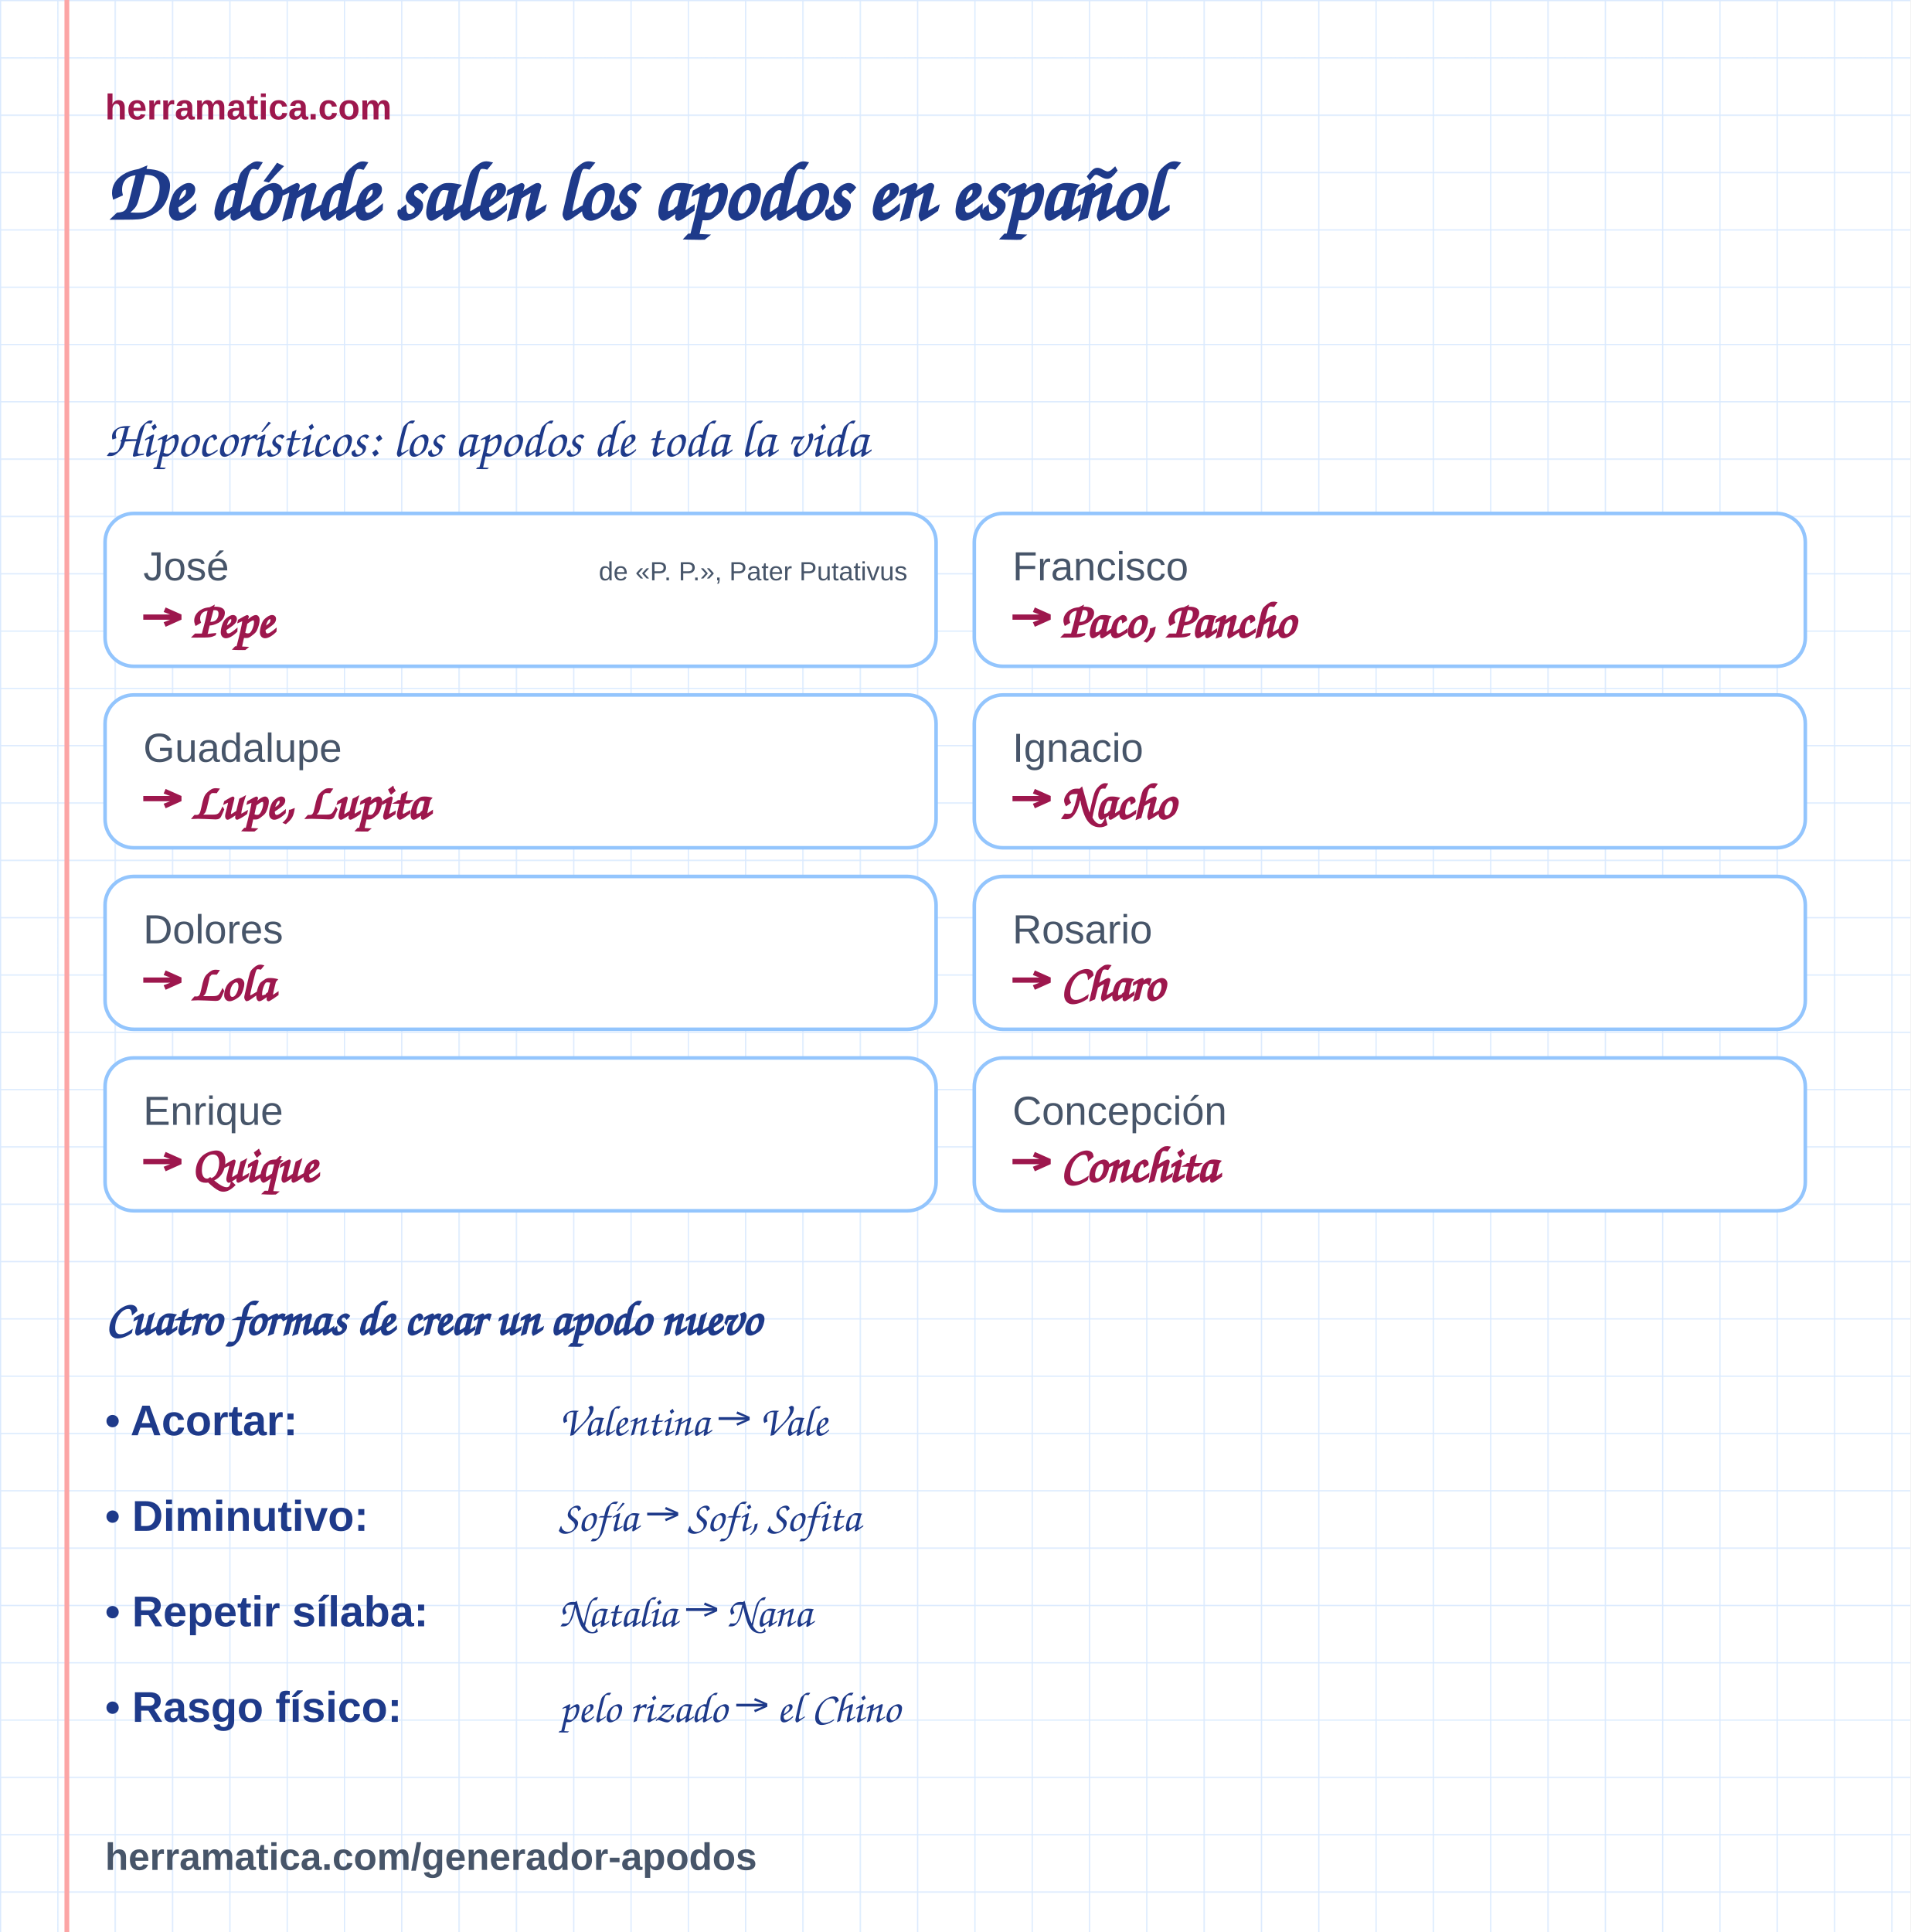
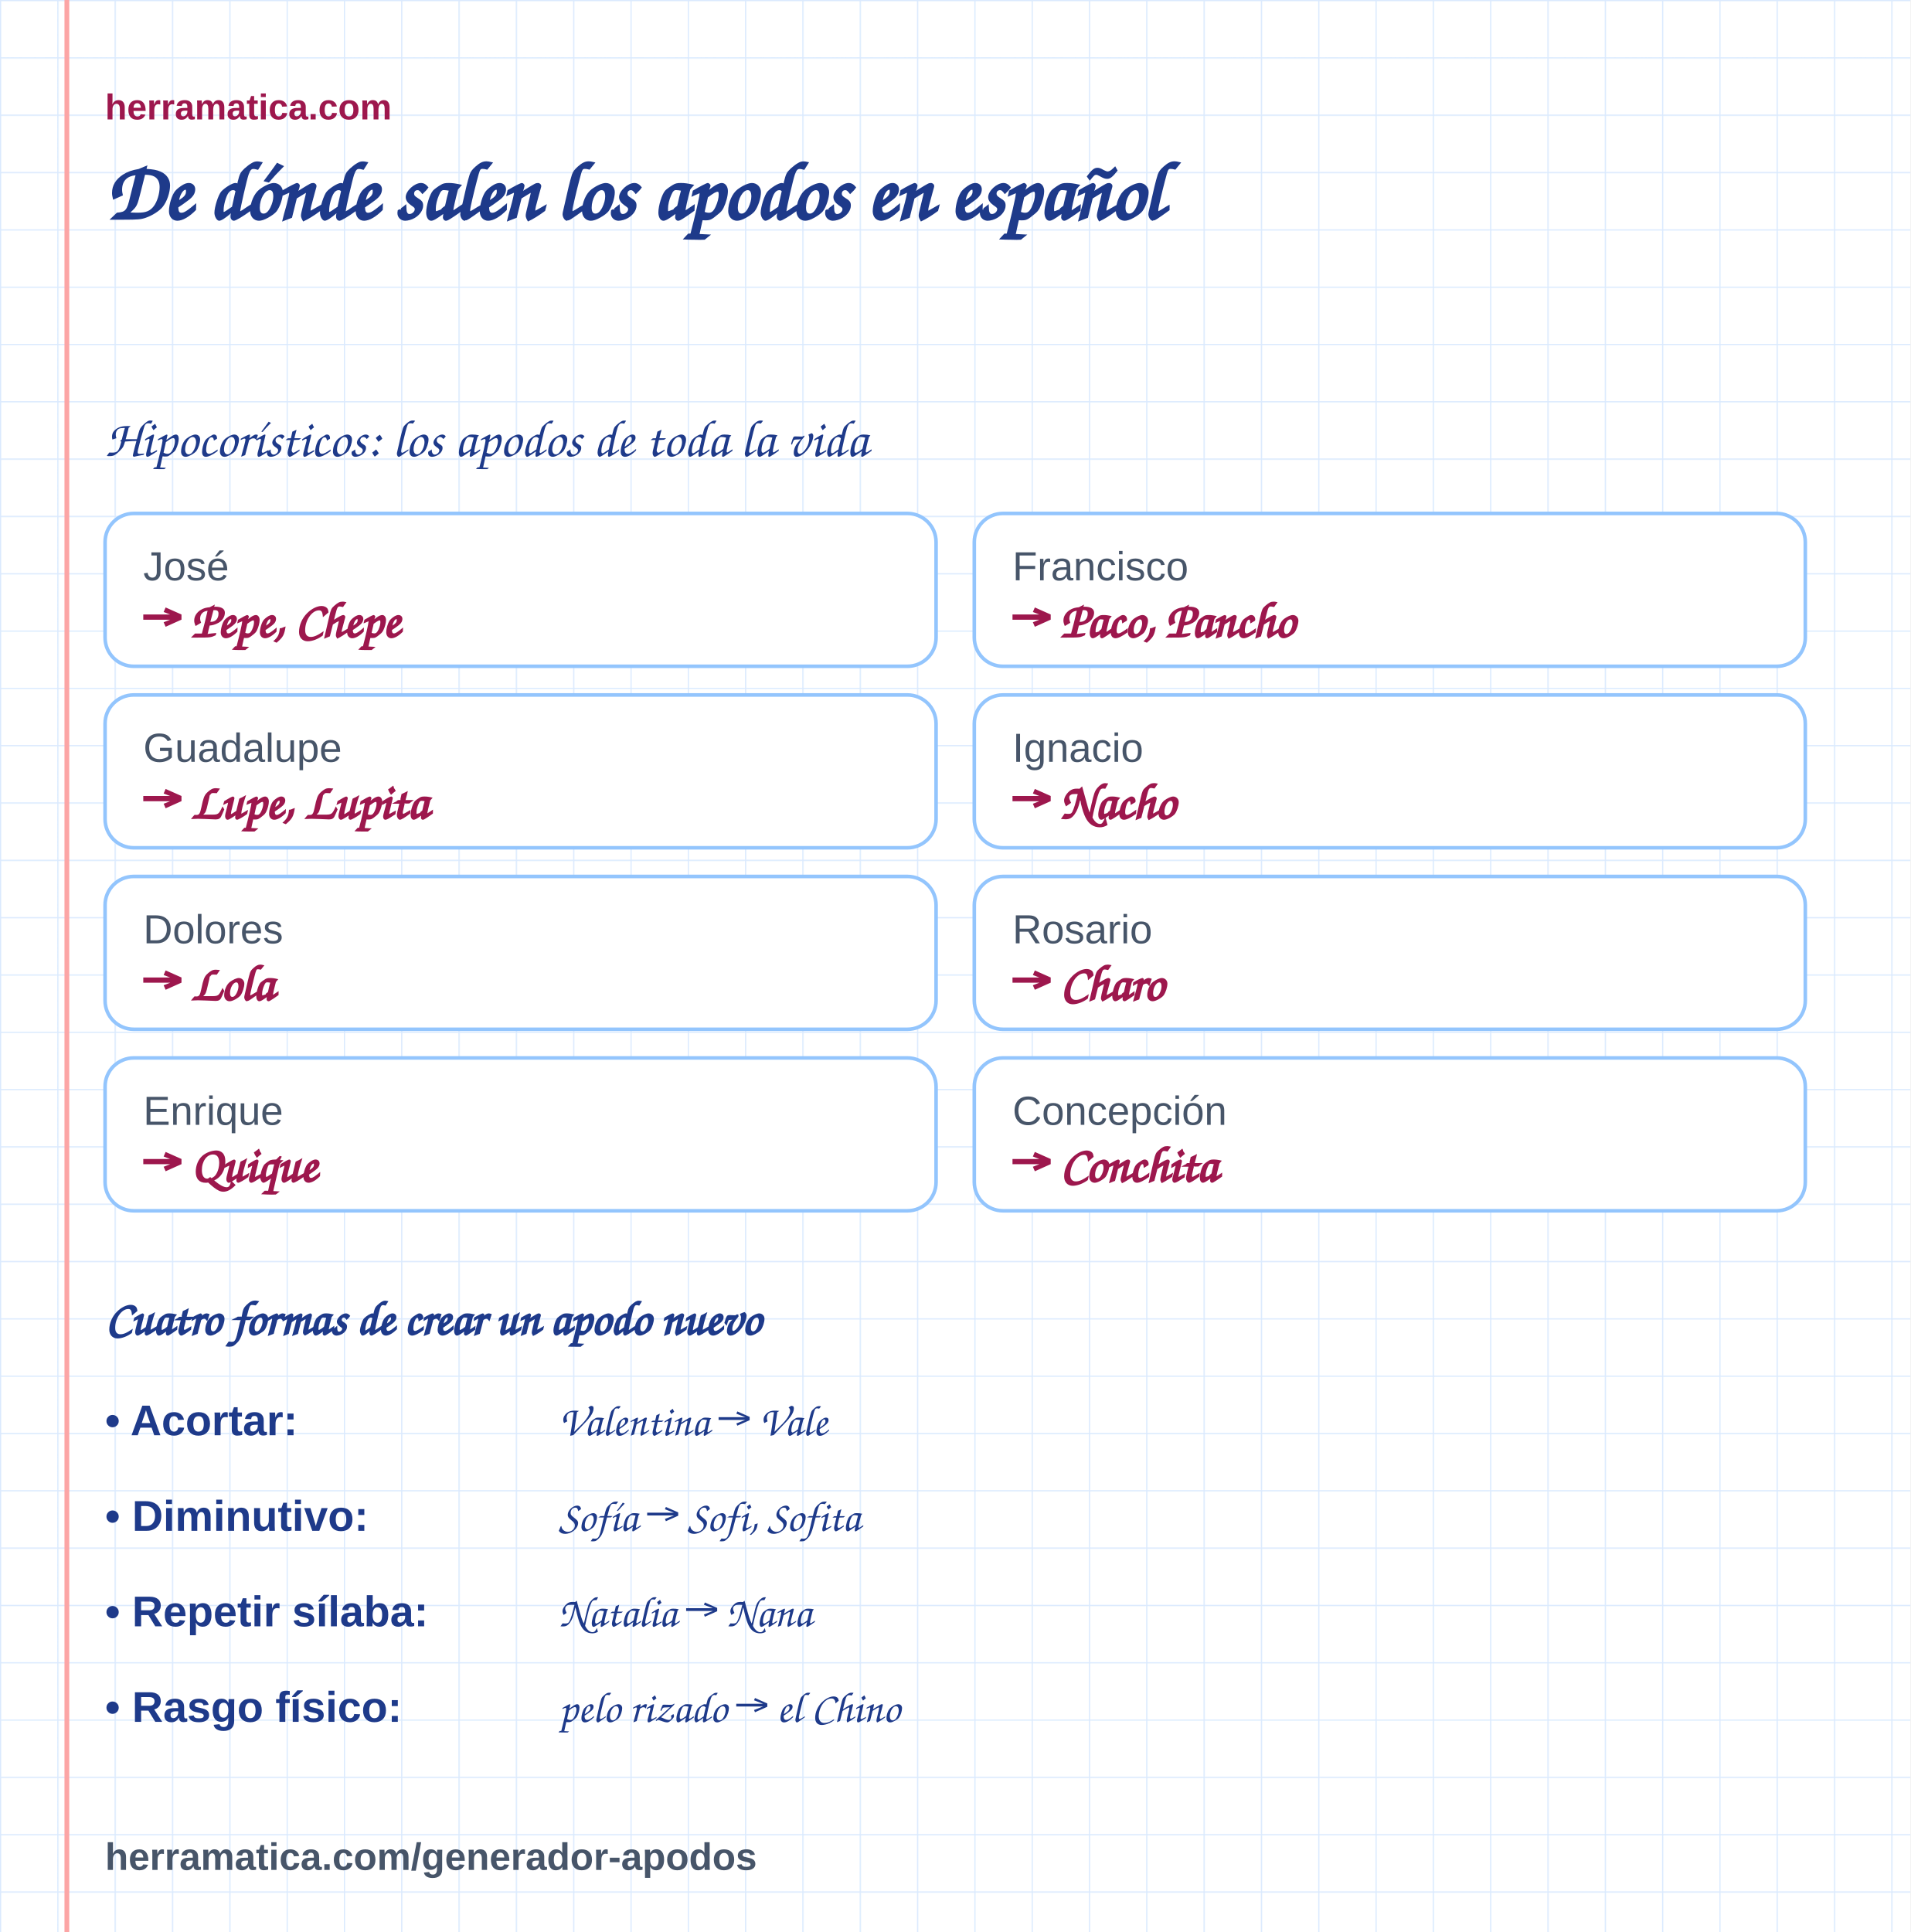
<svg xmlns="http://www.w3.org/2000/svg" viewBox="0 0 800 809" width="800" height="809">
  <rect width="800" height="809" fill="#FFFFFF" />
  <defs>
    <pattern id="g" width="24" height="24" patternUnits="userSpaceOnUse">
      <path d="M24 0H0V24" fill="none" stroke="#DBEAFE" stroke-width="1" />
    </pattern>
  </defs>
  <rect width="800" height="809" fill="url(#g)" />
  <line x1="28" y1="0" x2="28" y2="809" stroke="#FCA5A5" stroke-width="2" />
  <text x="44" y="50" font-family="Segoe UI, Arial, sans-serif" font-size="15" font-weight="700" fill="#9D174D" text-anchor="start">herramatica.com</text>
  <text x="44" y="92" font-family="Segoe Print, Comic Sans MS, cursive" font-size="34" font-weight="700" fill="#1E3A8A" text-anchor="start">De dónde salen los apodos en español</text>
  <g transform="translate(0,3)">
    <text x="44" y="188" font-family="Segoe Print, Comic Sans MS, cursive" font-size="22" font-weight="400" fill="#1E3A8A" text-anchor="start">Hipocorísticos: los apodos de toda la vida</text>
    <rect x="44" y="212" width="348" height="64" rx="12" fill="#FFFFFF" stroke="#93C5FD" stroke-width="1.5" />
    <text x="60" y="240" font-family="Segoe UI, Arial, sans-serif" font-size="17" font-weight="400" fill="#475569" text-anchor="start">José</text>
-     <text x="60" y="264" font-family="Segoe Print, Comic Sans MS, cursive" font-size="21" font-weight="700" fill="#9D174D" text-anchor="start">→ Pepe</text>
-     <text x="380" y="240" font-family="Segoe UI, Arial, sans-serif" font-size="11" font-weight="400" fill="#475569" text-anchor="end">de «P. P.», Pater Putativus</text>
+     <text x="60" y="264" font-family="Segoe Print, Comic Sans MS, cursive" font-size="21" font-weight="700" fill="#9D174D" text-anchor="start">→ Pepe, Chepe</text>
    <rect x="408" y="212" width="348" height="64" rx="12" fill="#FFFFFF" stroke="#93C5FD" stroke-width="1.5" />
    <text x="424" y="240" font-family="Segoe UI, Arial, sans-serif" font-size="17" font-weight="400" fill="#475569" text-anchor="start">Francisco</text>
    <text x="424" y="264" font-family="Segoe Print, Comic Sans MS, cursive" font-size="21" font-weight="700" fill="#9D174D" text-anchor="start">→ Paco, Pancho</text>
    <rect x="44" y="288" width="348" height="64" rx="12" fill="#FFFFFF" stroke="#93C5FD" stroke-width="1.5" />
    <text x="60" y="316" font-family="Segoe UI, Arial, sans-serif" font-size="17" font-weight="400" fill="#475569" text-anchor="start">Guadalupe</text>
    <text x="60" y="340" font-family="Segoe Print, Comic Sans MS, cursive" font-size="21" font-weight="700" fill="#9D174D" text-anchor="start">→ Lupe, Lupita</text>
    <rect x="408" y="288" width="348" height="64" rx="12" fill="#FFFFFF" stroke="#93C5FD" stroke-width="1.5" />
    <text x="424" y="316" font-family="Segoe UI, Arial, sans-serif" font-size="17" font-weight="400" fill="#475569" text-anchor="start">Ignacio</text>
    <text x="424" y="340" font-family="Segoe Print, Comic Sans MS, cursive" font-size="21" font-weight="700" fill="#9D174D" text-anchor="start">→ Nacho</text>
    <rect x="44" y="364" width="348" height="64" rx="12" fill="#FFFFFF" stroke="#93C5FD" stroke-width="1.5" />
    <text x="60" y="392" font-family="Segoe UI, Arial, sans-serif" font-size="17" font-weight="400" fill="#475569" text-anchor="start">Dolores</text>
    <text x="60" y="416" font-family="Segoe Print, Comic Sans MS, cursive" font-size="21" font-weight="700" fill="#9D174D" text-anchor="start">→ Lola</text>
    <rect x="408" y="364" width="348" height="64" rx="12" fill="#FFFFFF" stroke="#93C5FD" stroke-width="1.5" />
    <text x="424" y="392" font-family="Segoe UI, Arial, sans-serif" font-size="17" font-weight="400" fill="#475569" text-anchor="start">Rosario</text>
    <text x="424" y="416" font-family="Segoe Print, Comic Sans MS, cursive" font-size="21" font-weight="700" fill="#9D174D" text-anchor="start">→ Charo</text>
    <rect x="44" y="440" width="348" height="64" rx="12" fill="#FFFFFF" stroke="#93C5FD" stroke-width="1.5" />
    <text x="60" y="468" font-family="Segoe UI, Arial, sans-serif" font-size="17" font-weight="400" fill="#475569" text-anchor="start">Enrique</text>
    <text x="60" y="492" font-family="Segoe Print, Comic Sans MS, cursive" font-size="21" font-weight="700" fill="#9D174D" text-anchor="start">→ Quique</text>
    <rect x="408" y="440" width="348" height="64" rx="12" fill="#FFFFFF" stroke="#93C5FD" stroke-width="1.5" />
    <text x="424" y="468" font-family="Segoe UI, Arial, sans-serif" font-size="17" font-weight="400" fill="#475569" text-anchor="start">Concepción</text>
    <text x="424" y="492" font-family="Segoe Print, Comic Sans MS, cursive" font-size="21" font-weight="700" fill="#9D174D" text-anchor="start">→ Conchita</text>
    <text x="44" y="556" font-family="Segoe Print, Comic Sans MS, cursive" font-size="20" font-weight="700" fill="#1E3A8A" text-anchor="start">Cuatro formas de crear un apodo nuevo</text>
    <text x="44" y="598" font-family="Segoe UI, Arial, sans-serif" font-size="18" font-weight="700" fill="#1E3A8A" text-anchor="start">• Acortar:</text>
    <text x="234" y="598" font-family="Segoe Print, Comic Sans MS, cursive" font-size="18" font-weight="400" fill="#1E3A8A" text-anchor="start">Valentina → Vale</text>
    <text x="44" y="638" font-family="Segoe UI, Arial, sans-serif" font-size="18" font-weight="700" fill="#1E3A8A" text-anchor="start">• Diminutivo:</text>
    <text x="234" y="638" font-family="Segoe Print, Comic Sans MS, cursive" font-size="18" font-weight="400" fill="#1E3A8A" text-anchor="start">Sofía → Sofi, Sofita</text>
    <text x="44" y="678" font-family="Segoe UI, Arial, sans-serif" font-size="18" font-weight="700" fill="#1E3A8A" text-anchor="start">• Repetir sílaba:</text>
    <text x="234" y="678" font-family="Segoe Print, Comic Sans MS, cursive" font-size="18" font-weight="400" fill="#1E3A8A" text-anchor="start">Natalia → Nana</text>
    <text x="44" y="718" font-family="Segoe UI, Arial, sans-serif" font-size="18" font-weight="700" fill="#1E3A8A" text-anchor="start">• Rasgo físico:</text>
    <text x="234" y="718" font-family="Segoe Print, Comic Sans MS, cursive" font-size="18" font-weight="400" fill="#1E3A8A" text-anchor="start">pelo rizado → el Chino</text>
  </g>
  <text x="44" y="783" font-family="Segoe UI, Arial, sans-serif" font-size="16" font-weight="700" fill="#475569" text-anchor="start">herramatica.com/generador-apodos</text>
</svg>
